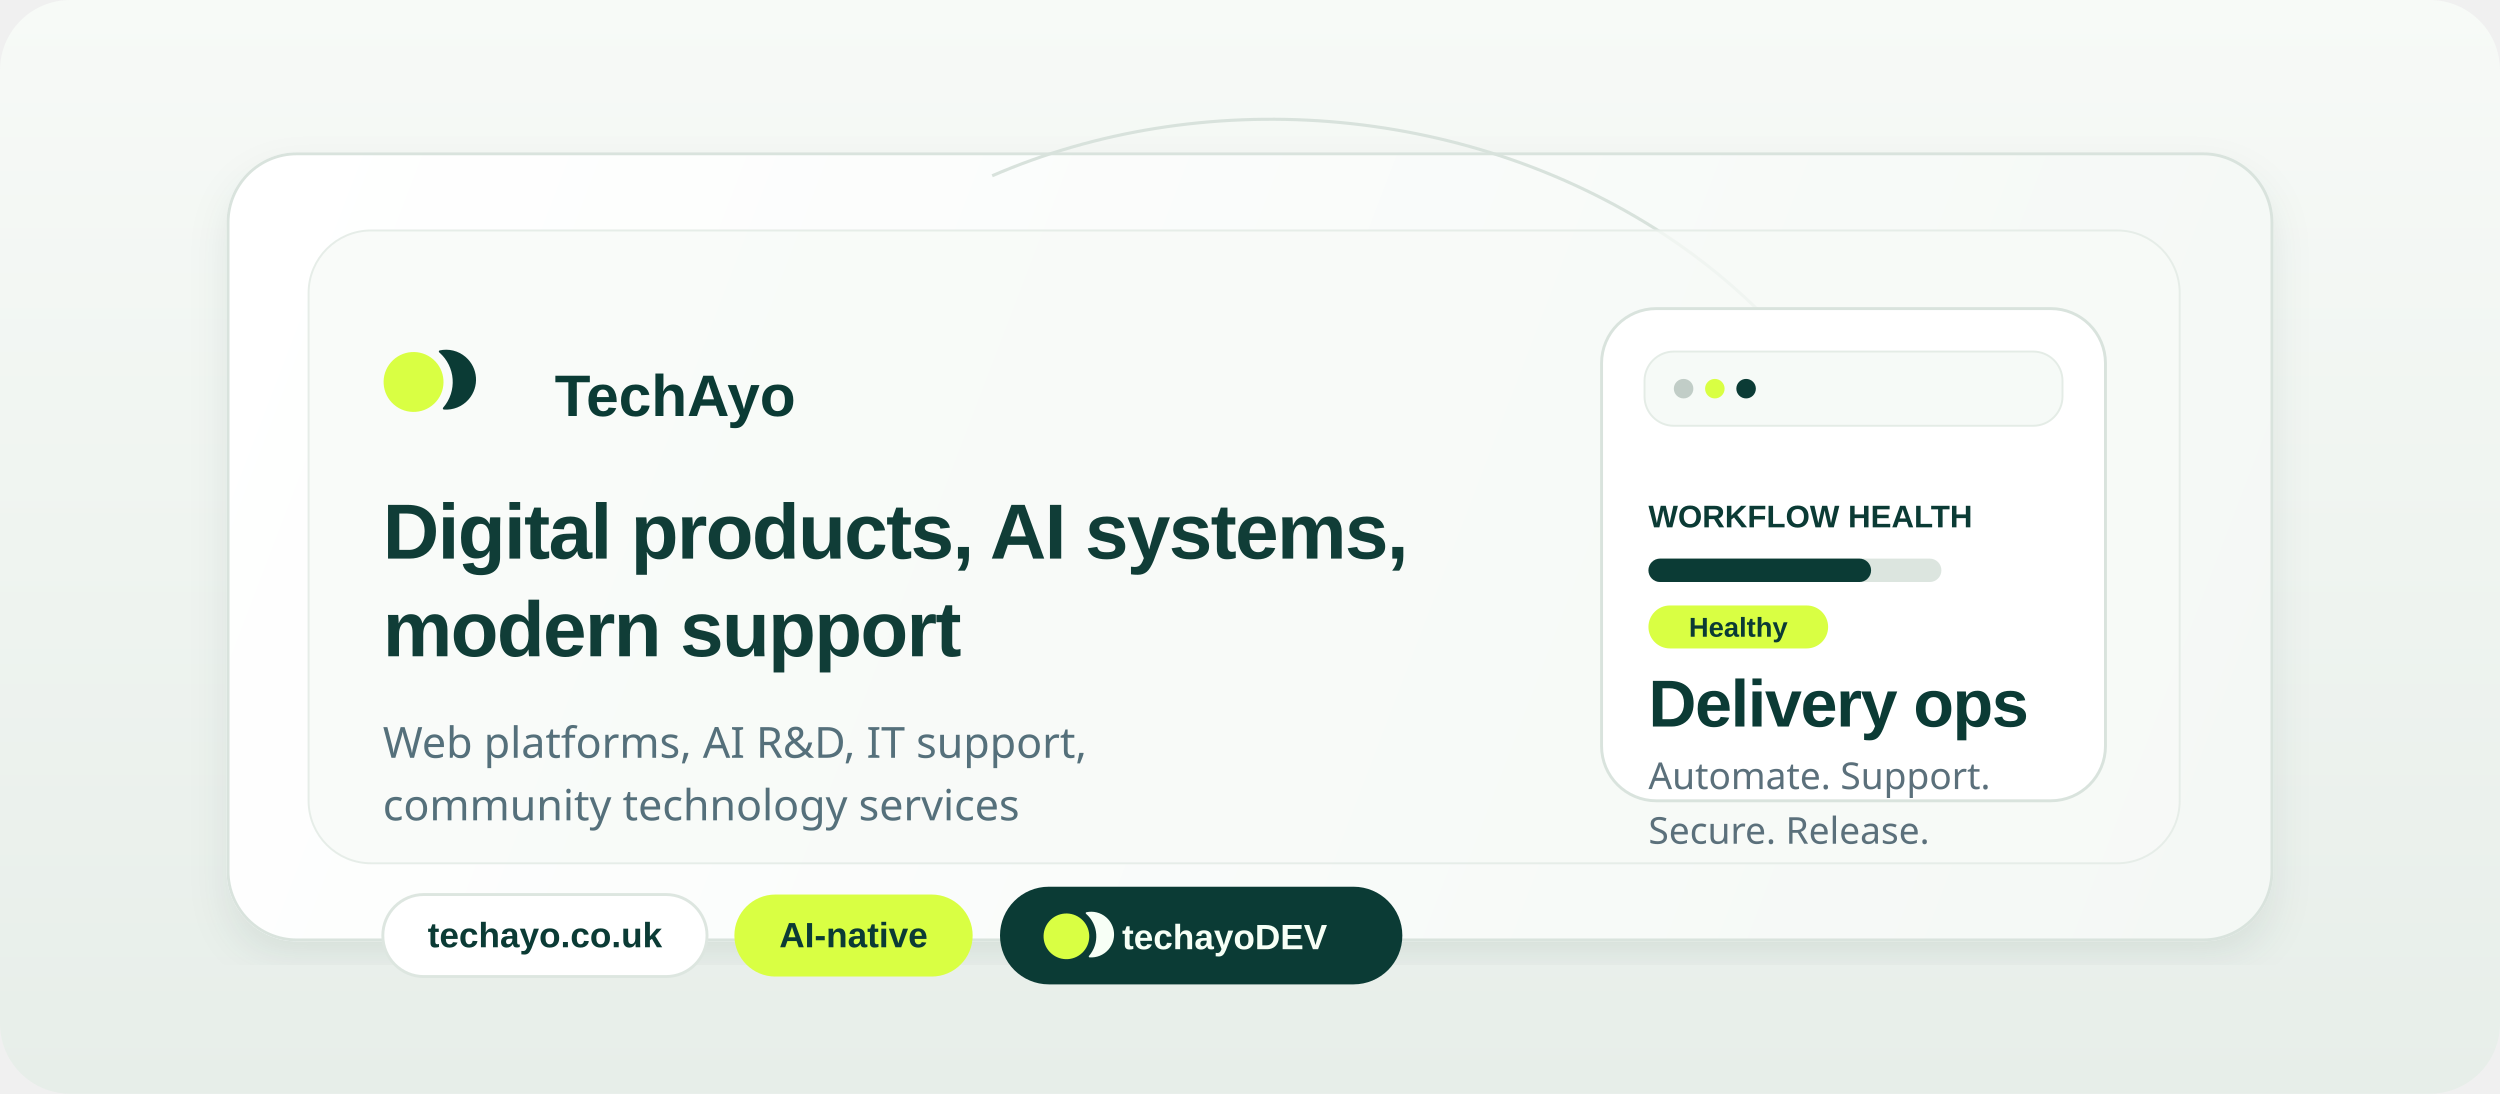
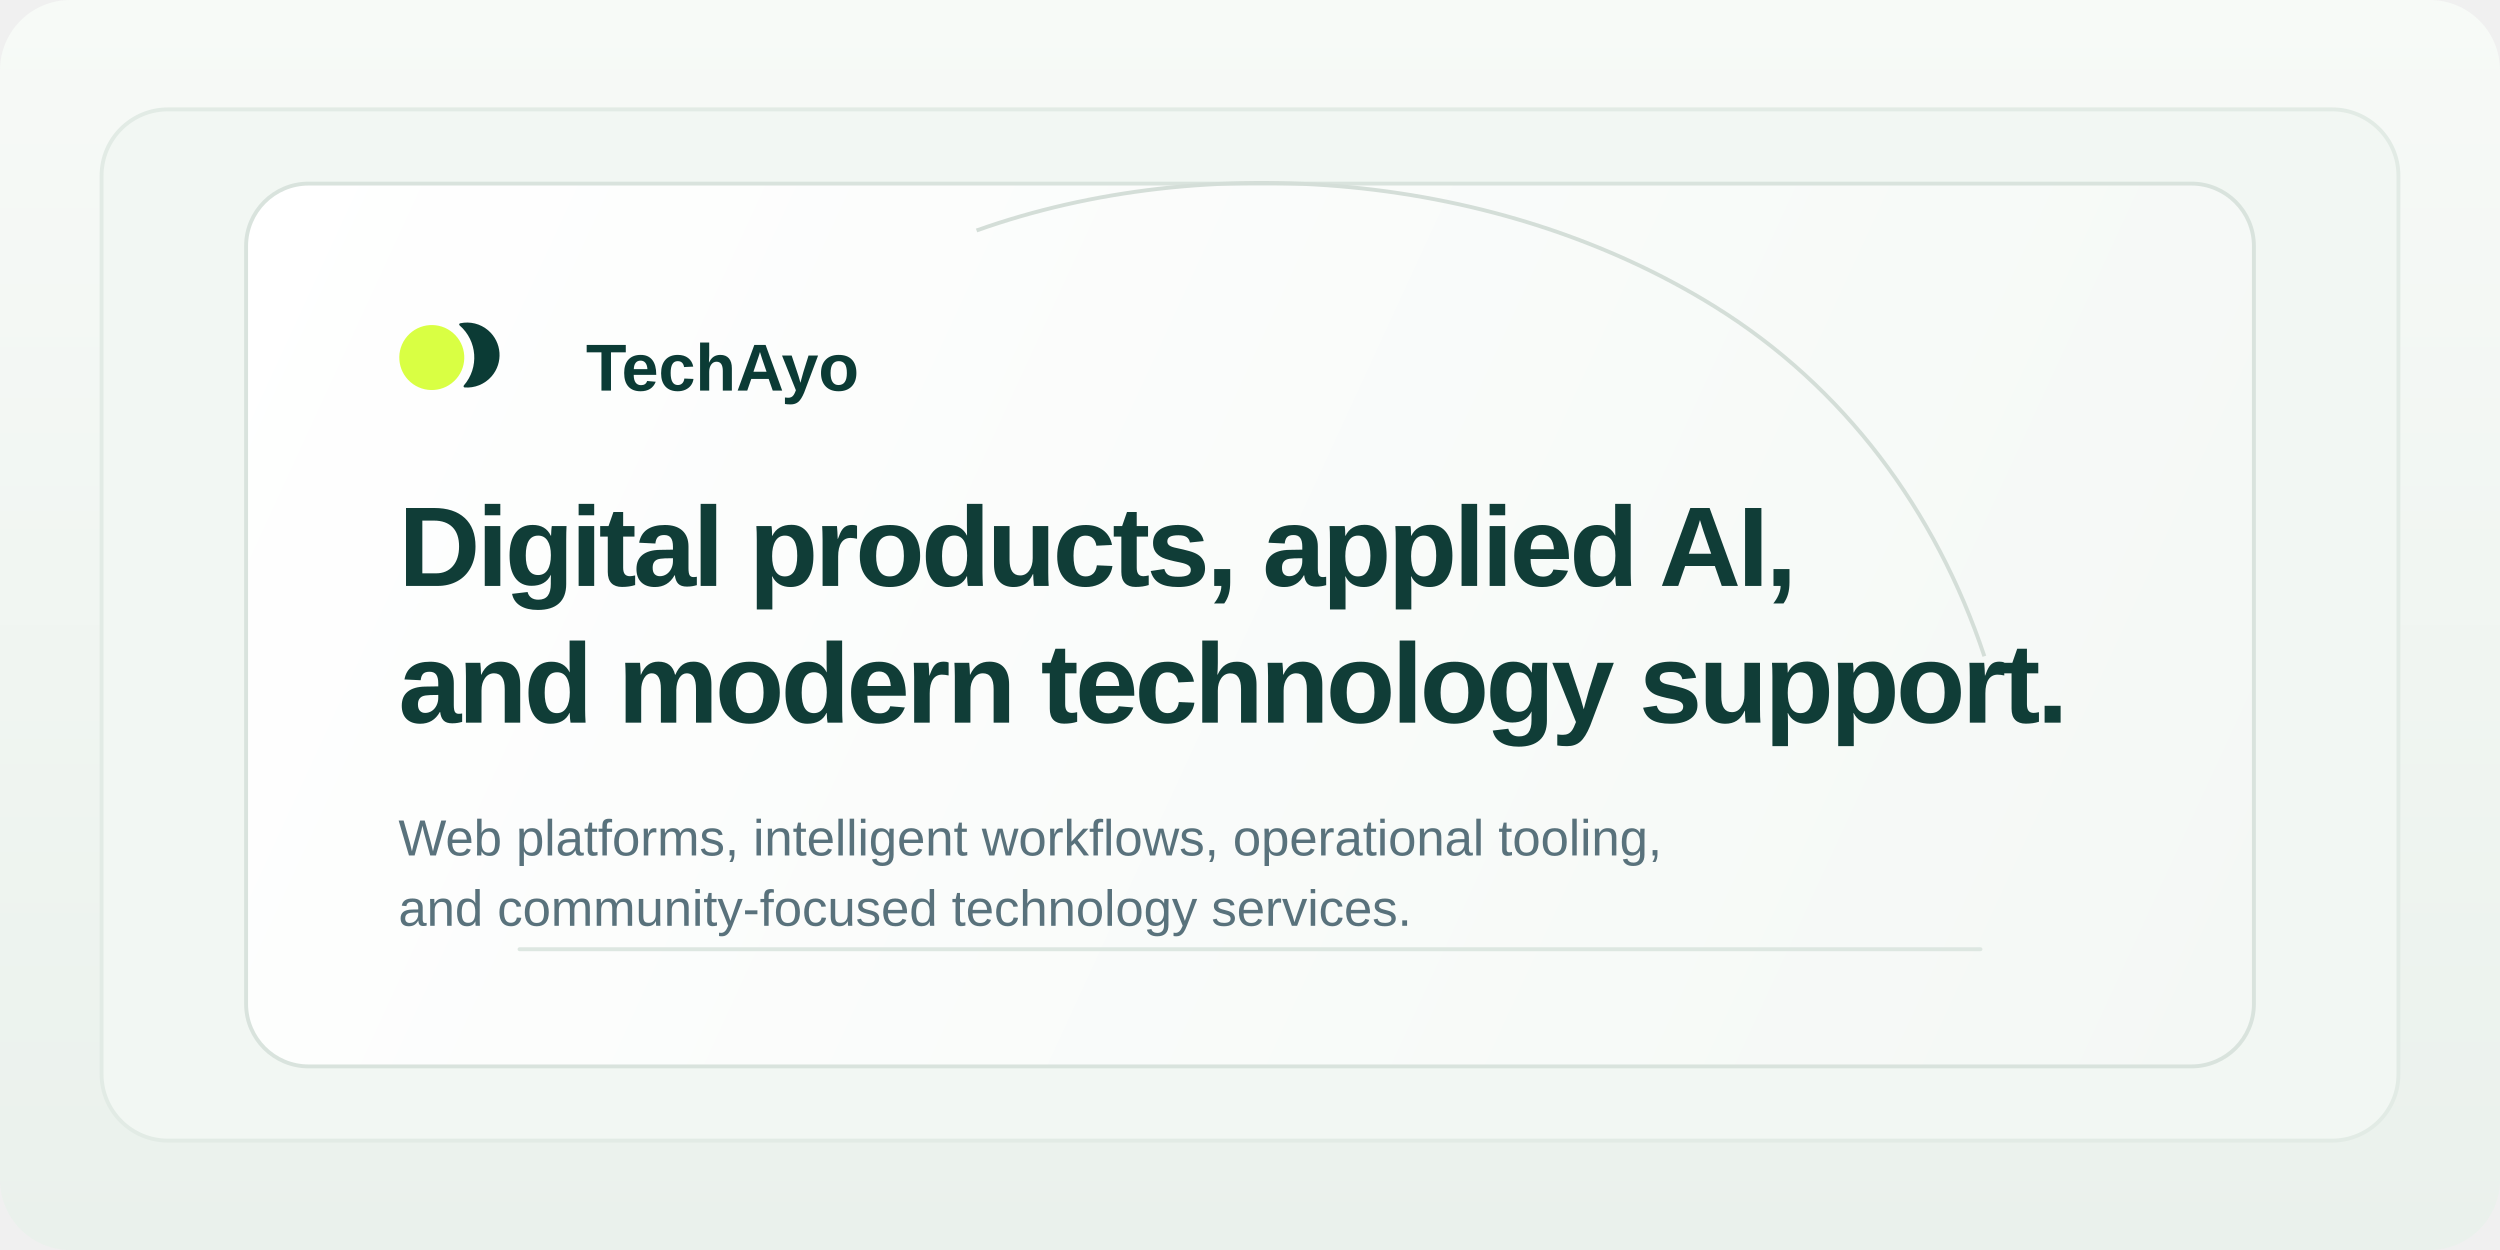
- <svg xmlns="http://www.w3.org/2000/svg" width="1280" height="560" viewBox="0 0 1280 560" fill="none" role="img" aria-label="TechAyo digital products, AI systems and modern support">
+ <svg xmlns="http://www.w3.org/2000/svg" width="1280" height="640" viewBox="0 0 1280 640" fill="none" role="img" aria-label="TechAyo digital products, applied AI and modern technology support">
  <defs>
-     <linearGradient id="bg" x1="640" y1="0" x2="640" y2="560" gradientUnits="userSpaceOnUse">
+     <linearGradient id="bg" x1="640" y1="0" x2="640" y2="640" gradientUnits="userSpaceOnUse">
      <stop stop-color="#F7FAF7" />
-       <stop offset="1" stop-color="#E7EEE9" />
+       <stop offset="1" stop-color="#EAF1EC" />
    </linearGradient>
-     <linearGradient id="panel" x1="132" y1="82" x2="1148" y2="470" gradientUnits="userSpaceOnUse">
+     <linearGradient id="panel" x1="132" y1="86" x2="1148" y2="554" gradientUnits="userSpaceOnUse">
      <stop stop-color="#FFFFFF" />
      <stop offset="1" stop-color="#F4F8F5" />
    </linearGradient>
-     <filter id="shadow" x="96" y="58" width="1088" height="436" filterUnits="userSpaceOnUse" color-interpolation-filters="sRGB">
-       <feOffset dy="10" />
-       <feGaussianBlur stdDeviation="10" />
-       <feColorMatrix type="matrix" values="0 0 0 0 0.043 0 0 0 0 0.173 0 0 0 0 0.149 0 0 0 0.08 0" />
-       <feBlend in="SourceGraphic" in2="BackgroundImageFix" mode="normal" />
-     </filter>
  </defs>
-   <rect width="1280" height="560" rx="36" fill="url(#bg)" />
-   <g filter="url(#shadow)">
-     <rect x="116" y="78" width="1048" height="404" rx="36" fill="url(#panel)" />
-     <rect x="116.75" y="78.75" width="1046.5" height="402.5" rx="35.25" stroke="#D9E3DD" stroke-width="1.5" />
-   </g>
-   <path d="M508 90C614 44 748 52 852 120C931 172 979 251 984 346" stroke="#D8E2DC" stroke-width="1.6" fill="none" />
-   <rect x="158" y="118" width="958" height="324" rx="32" fill="#F7FAF7" fill-opacity="0.78" stroke="#E6EDE8" />
-   <g transform="translate(196 178)">
-     <g transform="scale(1.18)">
+   <rect width="1280" height="640" rx="36" fill="url(#bg)" />
+   <rect x="52" y="56" width="1176" height="528" rx="34" fill="#F2F7F3" stroke="#E2EBE5" stroke-width="2" />
+   <rect x="126" y="94" width="1028" height="452" rx="32" fill="url(#panel)" stroke="#D9E3DD" stroke-width="2" />
+   <path d="M500 118C618 76 767 88 878 157C944 198 991 261 1016 336" stroke="#D4DED8" stroke-width="2" fill="none" />
+   <path d="M266 486H1014" stroke="#DDE7E1" stroke-width="2" stroke-linecap="round" />
+   <g transform="translate(204 164)">
+     <g transform="scale(1.28)">
      <path d="M3.523 6.367C-1.184 11.789 -0.605 19.999 4.816 24.706C10.238 29.413 18.448 28.834 23.155 23.413C27.862 17.992 27.283 9.781 21.862 5.074C16.441 0.367 8.23 0.946 3.523 6.367Z" fill="#D9FF43" />
      <path d="M24.675 1.193C24.277 1.28 24.177 1.787 24.485 2.054C31.574 8.209 32.331 18.946 26.176 26.035C25.909 26.343 26.079 26.831 26.485 26.86C30.435 27.15 34.467 25.638 37.263 22.418C41.97 16.997 41.391 8.786 35.969 4.079C32.749 1.283 28.545 0.352 24.675 1.193Z" fill="#0B3B35" />
    </g>
-     <text x="88" y="35" fill="#0B3B35" font-family="Segoe UI, Arial, sans-serif" font-size="30" font-weight="700">TechAyo</text>
+     <text x="96" y="36" fill="#0B3B35" font-family="Segoe UI, Arial, sans-serif" font-size="34" font-weight="700">TechAyo</text>
  </g>
-   <text x="196" y="286" fill="#103D37" font-family="Segoe UI, Arial, sans-serif" font-size="40" font-weight="700" letter-spacing="-0.02em">Digital products, AI systems,</text>
-   <text x="196" y="336" fill="#103D37" font-family="Segoe UI, Arial, sans-serif" font-size="40" font-weight="700" letter-spacing="-0.02em">modern support</text>
-   <text x="196" y="388" fill="#55707B" font-family="Satoshi, Segoe UI, sans-serif" font-size="22" font-weight="500">Web platforms, AI R&amp;D, IT support,</text>
-   <text x="196" y="420" fill="#55707B" font-family="Satoshi, Segoe UI, sans-serif" font-size="22" font-weight="500">community technology services</text>
-   <g transform="translate(196 458)">
-     <rect width="166" height="42" rx="21" fill="#FFFFFF" stroke="#DDE6E0" stroke-width="1.5" />
-     <text x="83" y="27" text-anchor="middle" fill="#0B3B35" font-family="Segoe UI, Arial, sans-serif" font-size="18" font-weight="700">techayo.co.uk</text>
-     <rect x="180" width="122" height="42" rx="21" fill="#D9FF43" />
-     <text x="241" y="27" text-anchor="middle" fill="#0B3B35" font-family="Segoe UI, Arial, sans-serif" font-size="18" font-weight="800">AI-native</text>
-     <rect x="316" y="-4" width="206" height="50" rx="25" fill="#0B3B35" />
-     <g transform="translate(338 8) scale(0.9)">
-       <path d="M3.523 6.367C-1.184 11.789 -0.605 19.999 4.816 24.706C10.238 29.413 18.448 28.834 23.155 23.413C27.862 17.992 27.283 9.781 21.862 5.074C16.441 0.367 8.23 0.946 3.523 6.367Z" fill="#D9FF43" />
-       <path d="M24.675 1.193C24.277 1.28 24.177 1.787 24.485 2.054C31.574 8.209 32.331 18.946 26.176 26.035C25.909 26.343 26.079 26.831 26.485 26.86C30.435 27.15 34.467 25.638 37.263 22.418C41.97 16.997 41.391 8.786 35.969 4.079C32.749 1.283 28.545 0.352 24.675 1.193Z" fill="#F7FFF6" />
-     </g>
-     <text x="431" y="28" text-anchor="middle" fill="#F7FFF6" font-family="Segoe UI, Arial, sans-serif" font-size="18" font-weight="800">techayoDEV</text>
-   </g>
-   <g transform="translate(820 158)">
-     <rect width="258" height="252" rx="28" fill="#FFFFFF" stroke="#D9E3DD" stroke-width="1.5" />
-     <rect x="22" y="22" width="214" height="38" rx="15" fill="#F6FAF7" stroke="#E4ECE6" />
-     <circle cx="42" cy="41" r="5" fill="#C1CDC7" />
-     <circle cx="58" cy="41" r="5" fill="#D9FF43" />
-     <circle cx="74" cy="41" r="5" fill="#0B3B35" />
-     <text x="24" y="112" fill="#0B3B35" font-family="Segoe UI, Arial, sans-serif" font-size="16" font-weight="800">WORKFLOW HEALTH</text>
-     <rect x="24" y="128" width="150" height="12" rx="6" fill="#DCE5DF" />
-     <rect x="24" y="128" width="114" height="12" rx="6" fill="#0B3B35" />
-     <rect x="24" y="152" width="92" height="22" rx="11" fill="#D9FF43" />
-     <text x="70" y="168" text-anchor="middle" fill="#0B3B35" font-family="Segoe UI, Arial, sans-serif" font-size="14" font-weight="800">Healthy</text>
-     <text x="24" y="214" fill="#0B3B35" font-family="Segoe UI, Arial, sans-serif" font-size="34" font-weight="700" letter-spacing="-0.02em">Delivery ops</text>
-     <text x="24" y="246" fill="#5B707B" font-family="Satoshi, Segoe UI, sans-serif" font-size="19" font-weight="500">Automate. Support.</text>
-     <text x="24" y="274" fill="#5B707B" font-family="Satoshi, Segoe UI, sans-serif" font-size="19" font-weight="500">Secure. Release.</text>
-   </g>
+   <text x="204" y="300" fill="#103D37" font-family="Segoe UI, Arial, sans-serif" font-size="58" font-weight="700" letter-spacing="-0.03em">Digital products, applied AI,</text>
+   <text x="204" y="370" fill="#103D37" font-family="Segoe UI, Arial, sans-serif" font-size="58" font-weight="700" letter-spacing="-0.03em">and modern technology support.</text>
+   <text x="204" y="438" fill="#59727C" font-family="Segoe UI, Arial, sans-serif" font-size="26" font-weight="500">Web platforms, intelligent workflows, operational tooling,</text>
+   <text x="204" y="474" fill="#59727C" font-family="Segoe UI, Arial, sans-serif" font-size="26" font-weight="500">and community-focused technology services.</text>
</svg>
